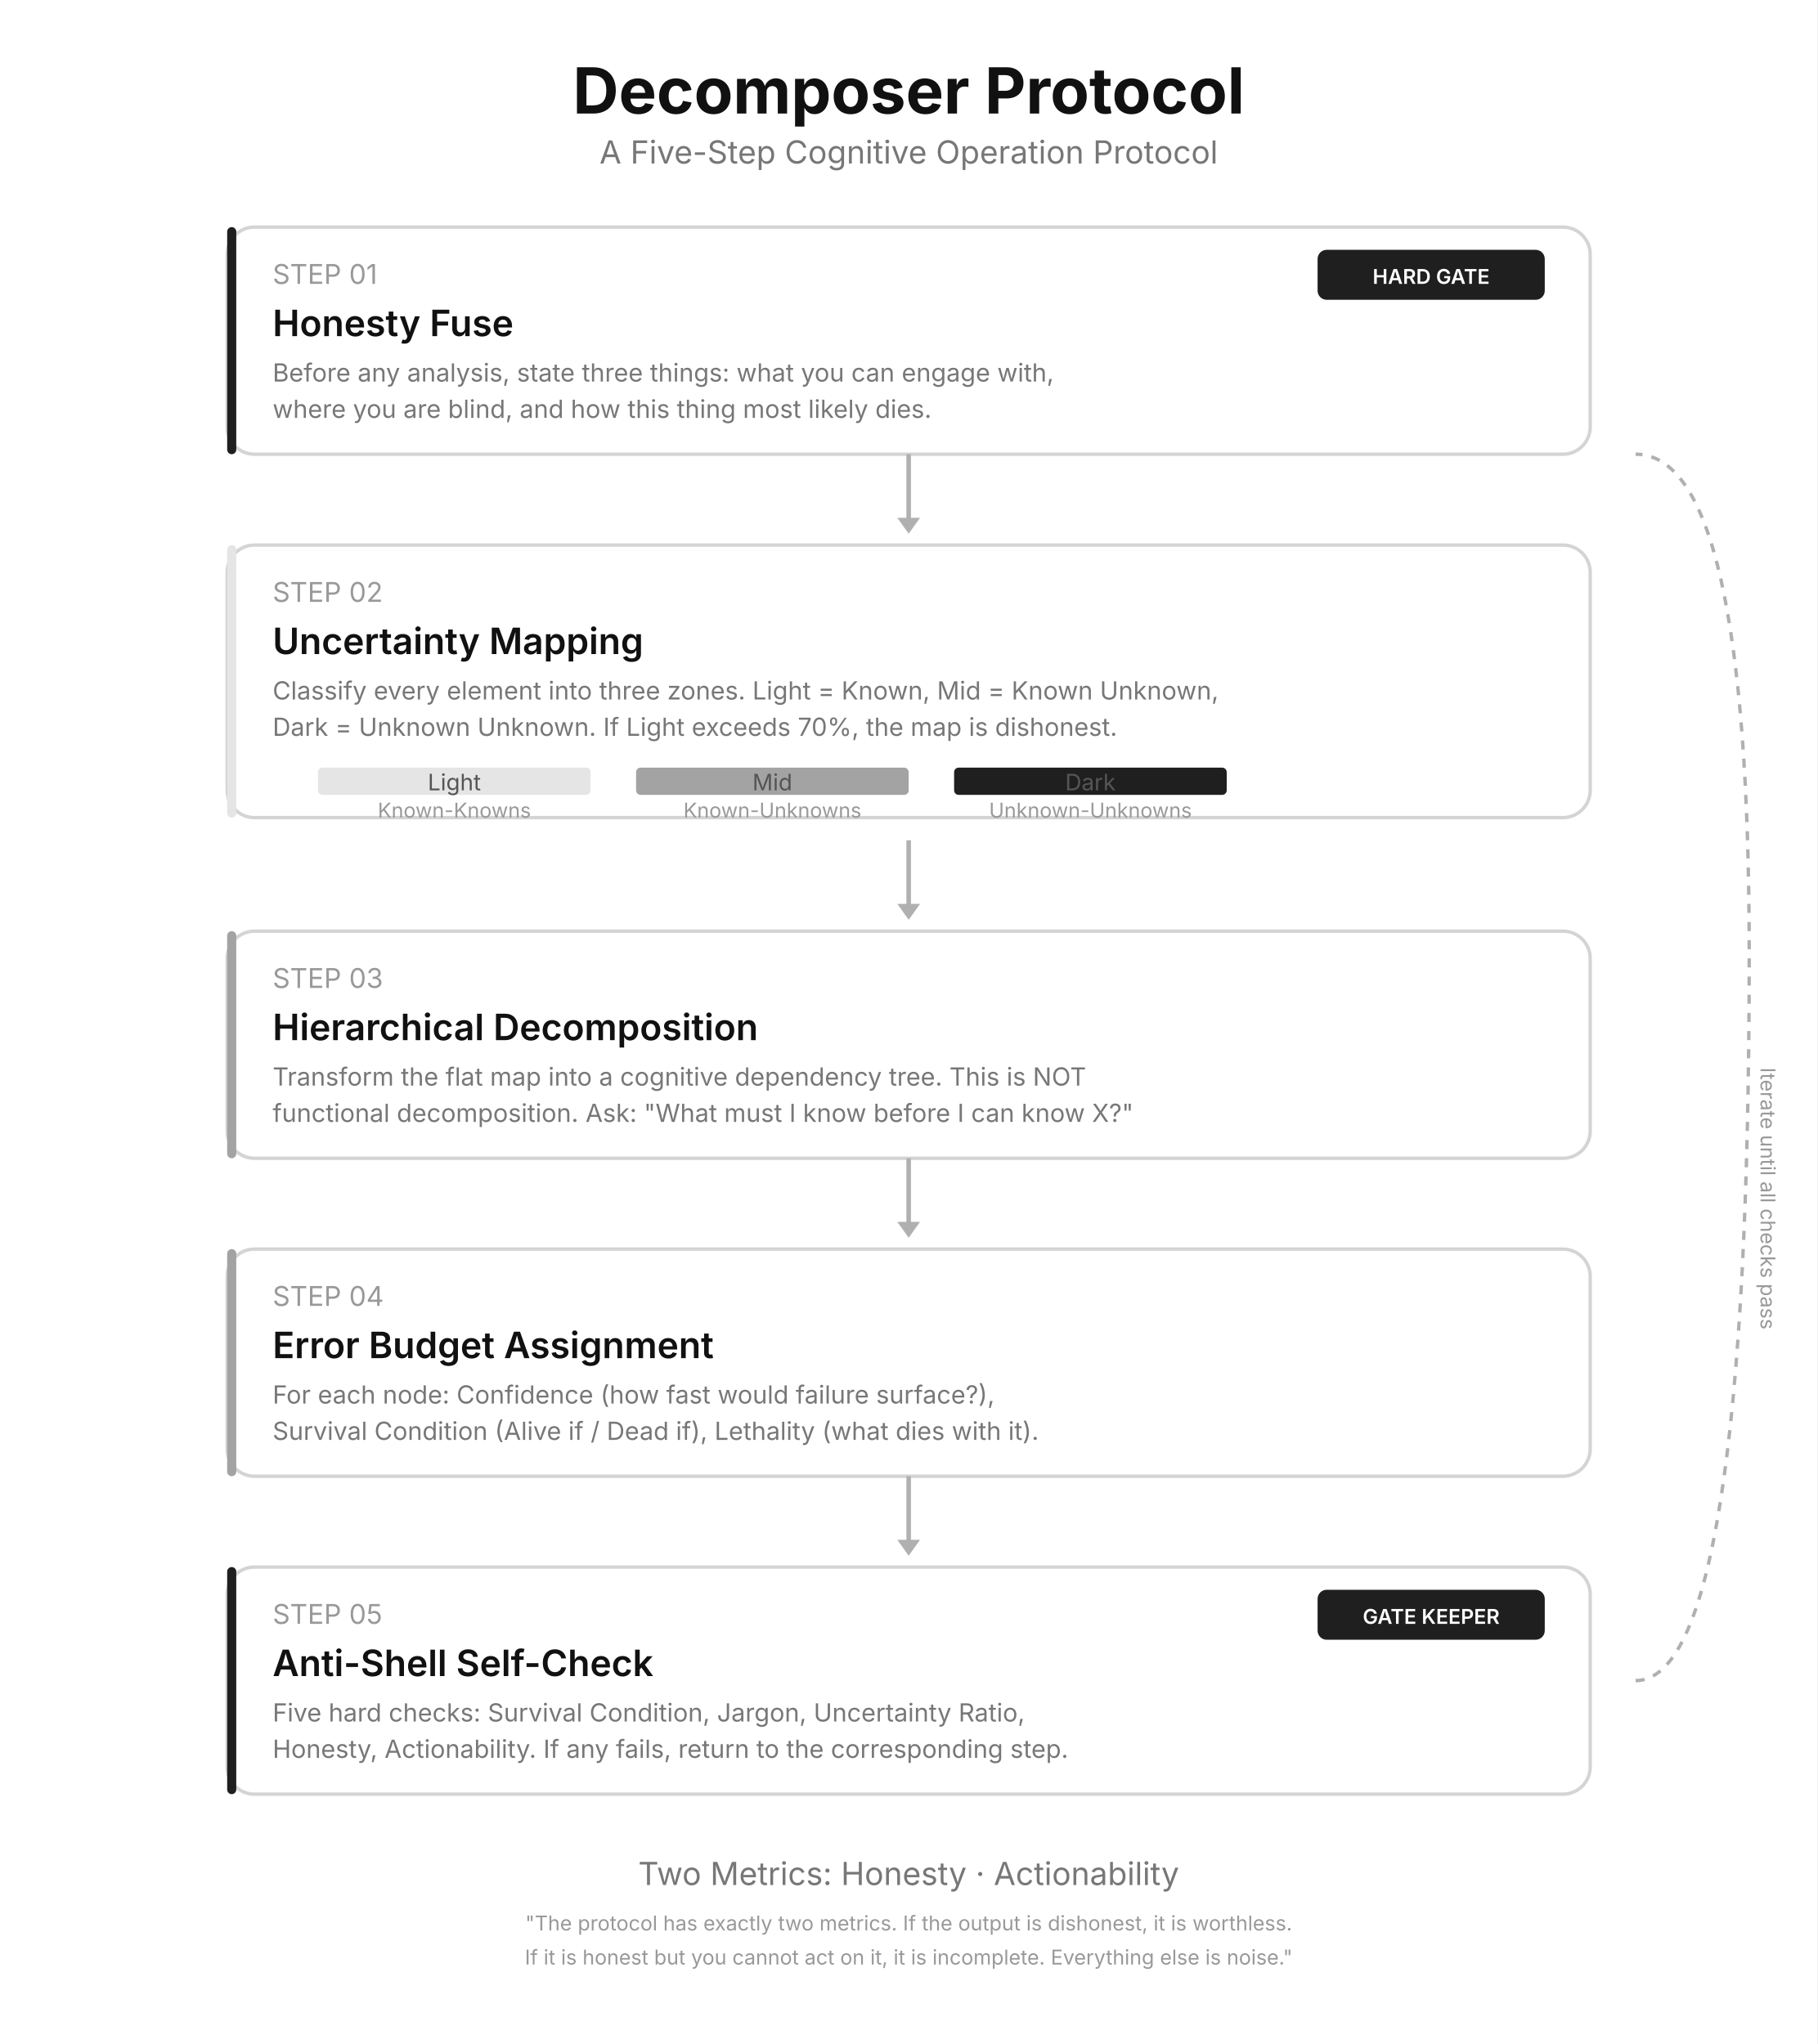
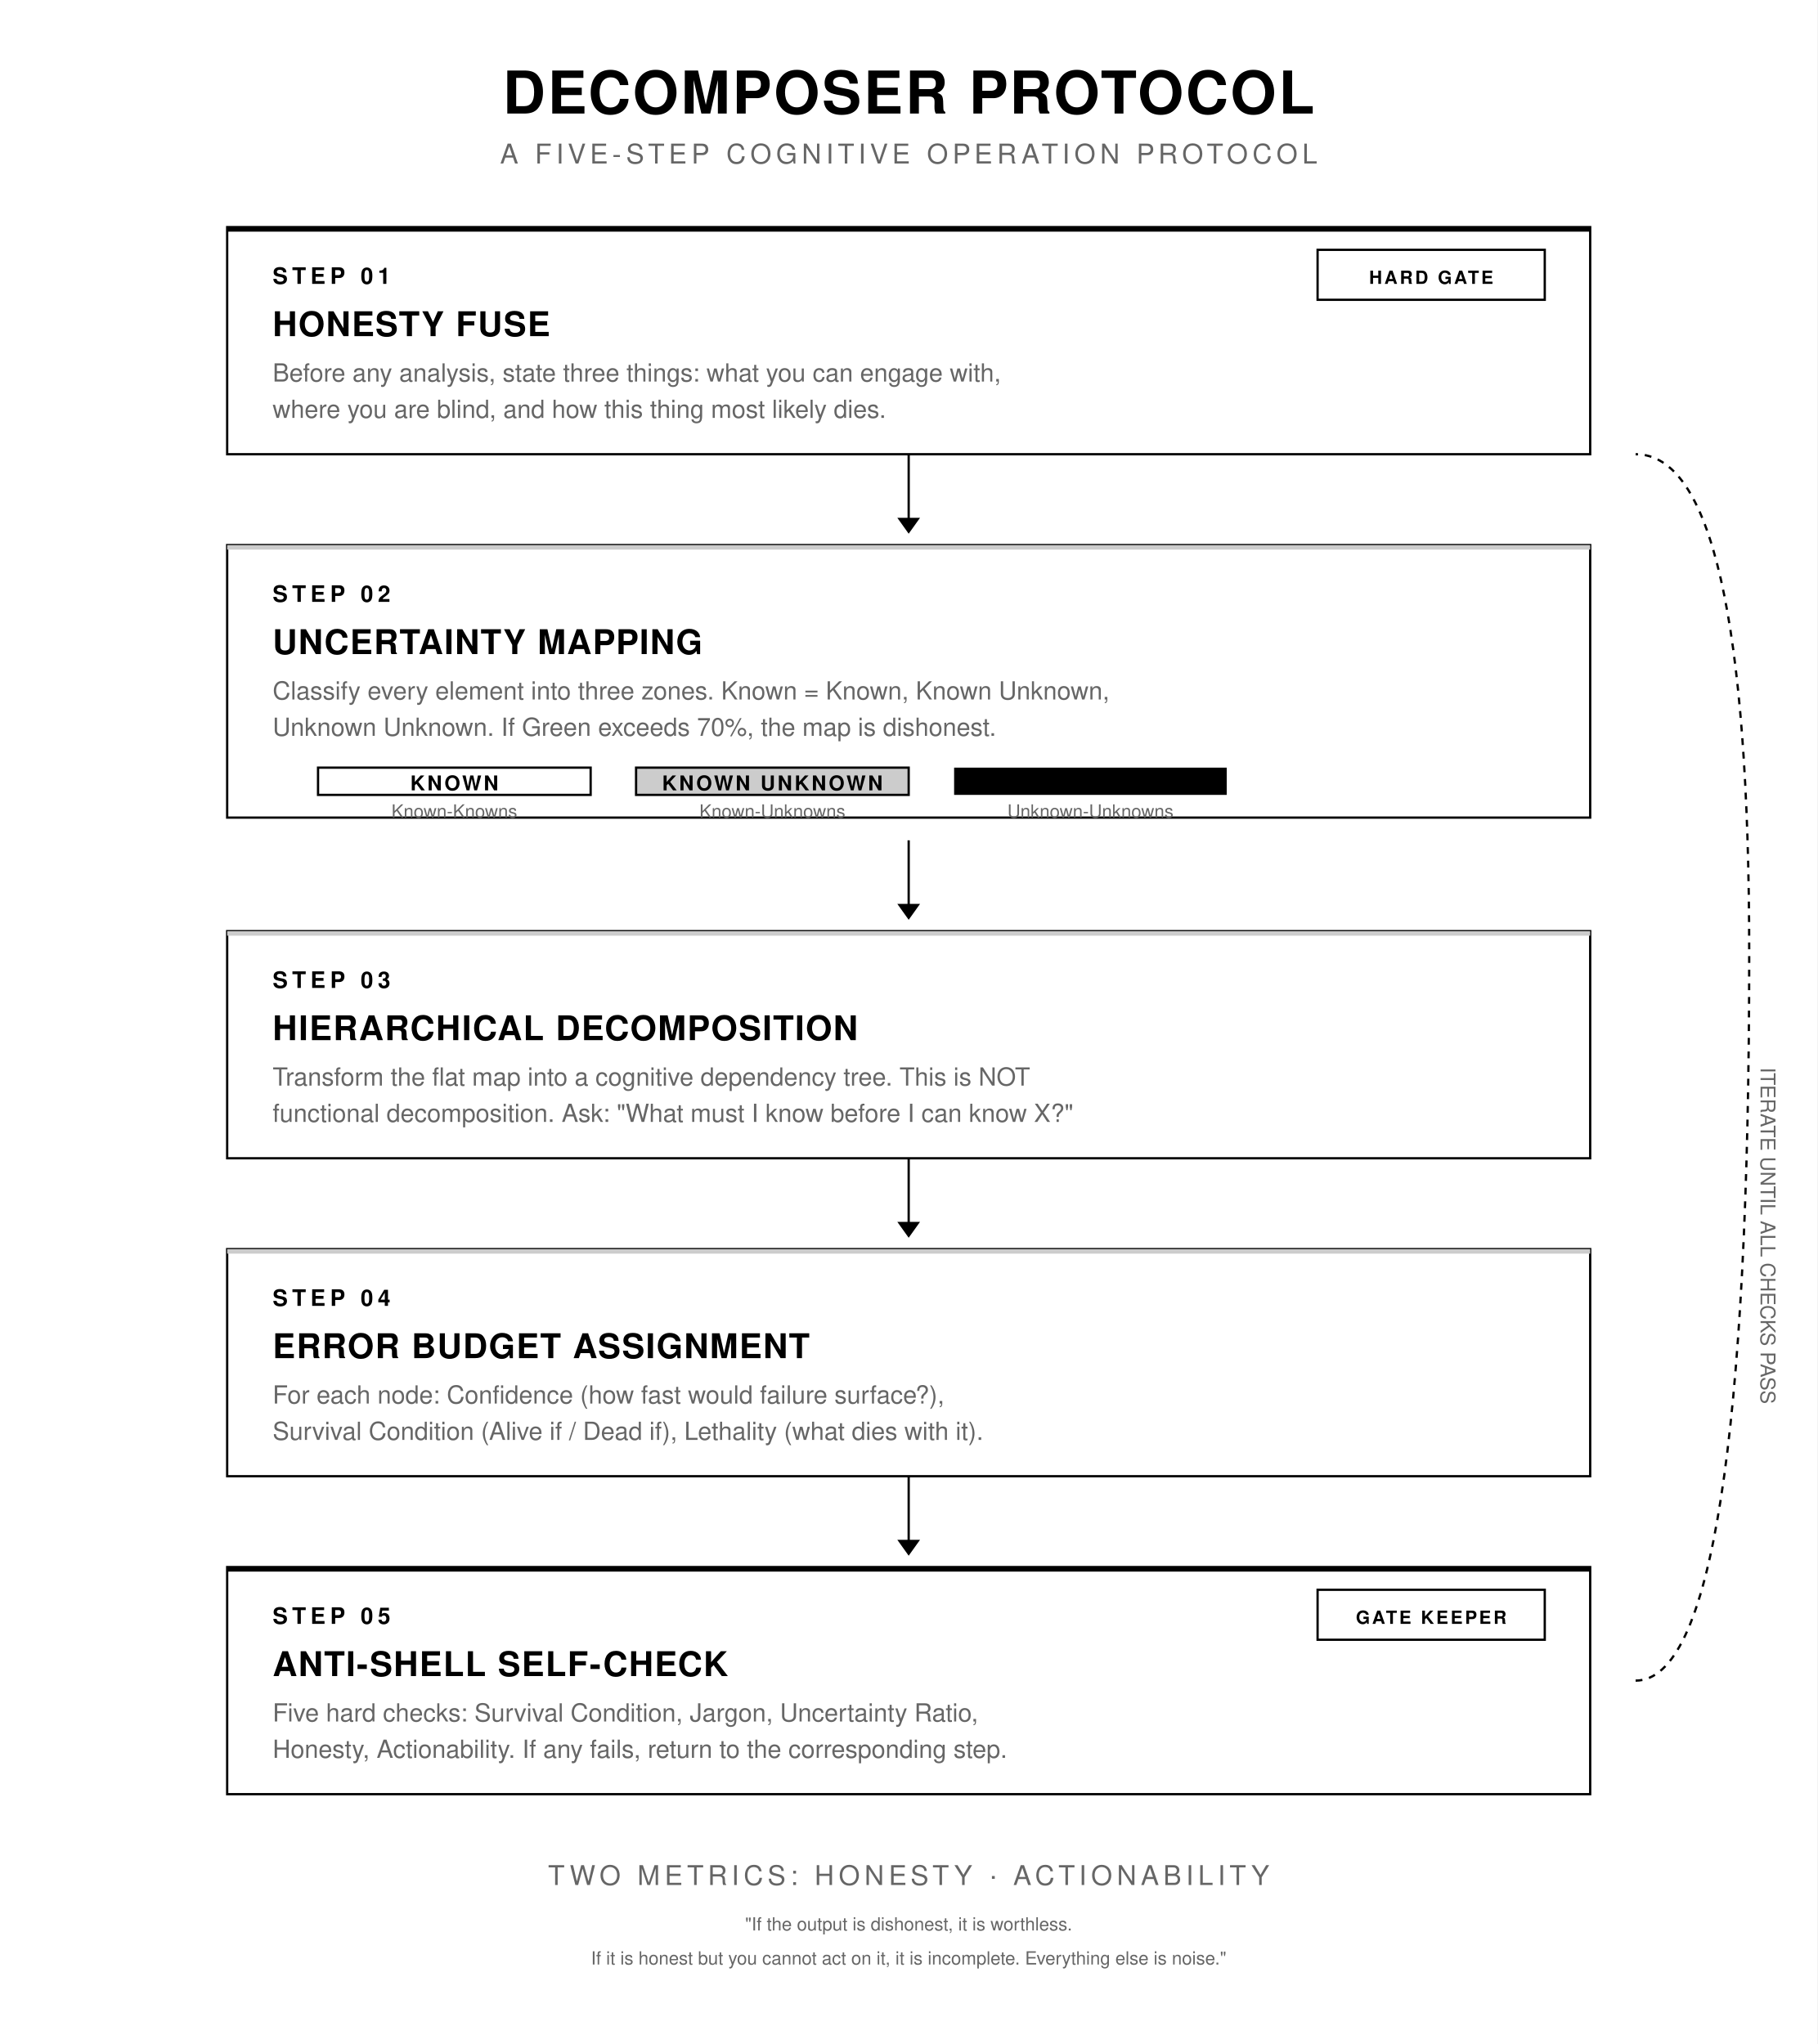
<svg xmlns="http://www.w3.org/2000/svg" viewBox="0 0 800 900" width="800" height="900">
  <defs>
    <style>
      .bg { fill: #ffffff; }
-       .title { fill: #111111; font-family: 'Inter', -apple-system, sans-serif; font-size: 28px; font-weight: 700; }
-       .subtitle { fill: #777777; font-family: 'Inter', -apple-system, sans-serif; font-size: 14px; }
-       .step-bg { fill: #ffffff; stroke: #d4d4d4; stroke-width: 1.5; rx: 12; }
-       .step-num { fill: #999999; font-family: 'Inter', sans-serif; font-size: 12px; }
-       .step-title { fill: #111111; font-family: 'Inter', sans-serif; font-size: 16px; font-weight: 600; }
-       .step-desc { fill: #777777; font-family: 'Inter', sans-serif; font-size: 11px; }
-       .arrow-line { stroke: #b0b0b0; stroke-width: 2; }
-       .arrow-head { fill: #b0b0b0; }
-       .zone-light { fill: #e5e5e5; }
-       .zone-mid { fill: #a3a3a3; }
-       .zone-dark { fill: #1f1f1f; }
-       .zone-label { fill: #555555; font-family: 'Inter', sans-serif; font-size: 10px; }
-       .zone-desc { fill: #999999; font-family: 'Inter', sans-serif; font-size: 9px; }
-       .badge { rx: 4; }
-       .badge-text { fill: #ffffff; font-family: 'Inter', sans-serif; font-size: 9px; font-weight: 600; }
-       .gate { fill: #ffffff; font-family: 'Inter', sans-serif; font-size: 9px; font-weight: 700; }
+       .title { fill: #000000; font-family: 'Helvetica Neue', 'Helvetica', 'Arial', sans-serif; font-size: 26px; font-weight: 700; letter-spacing: 1px; }
+       .subtitle { fill: #666666; font-family: 'Helvetica Neue', 'Helvetica', 'Arial', sans-serif; font-size: 12px; letter-spacing: 2px; }
+       .step-bg { fill: #ffffff; stroke: #000000; stroke-width: 1; }
+       .step-num { fill: #000000; font-family: 'Helvetica Neue', 'Helvetica', 'Arial', sans-serif; font-size: 10px; font-weight: 700; letter-spacing: 2px; }
+       .step-title { fill: #000000; font-family: 'Helvetica Neue', 'Helvetica', 'Arial', sans-serif; font-size: 15px; font-weight: 700; letter-spacing: 0.5px; }
+       .step-desc { fill: #666666; font-family: 'Helvetica Neue', 'Helvetica', 'Arial', sans-serif; font-size: 11px; }
+       .arrow-line { stroke: #000000; stroke-width: 1; }
+       .arrow-head { fill: #000000; }
+       .zone-light { fill: #ffffff; stroke: #000000; stroke-width: 1; }
+       .zone-mid { fill: #cccccc; stroke: #000000; stroke-width: 1; }
+       .zone-dark { fill: #000000; }
+       .zone-label { fill: #000000; font-family: 'Helvetica Neue', 'Helvetica', 'Arial', sans-serif; font-size: 9px; font-weight: 700; letter-spacing: 1px; }
+       .zone-desc { fill: #666666; font-family: 'Helvetica Neue', 'Helvetica', 'Arial', sans-serif; font-size: 8px; }
+       .badge { stroke: #000000; stroke-width: 1; fill: #ffffff; }
+       .badge-text { fill: #000000; font-family: 'Helvetica Neue', 'Helvetica', 'Arial', sans-serif; font-size: 8px; font-weight: 700; letter-spacing: 1px; }
+       .gate { fill: #ffffff; font-family: 'Helvetica Neue', 'Helvetica', 'Arial', sans-serif; font-size: 9px; font-weight: 700; }
    </style>
  </defs>
  <rect class="bg" width="800" height="900" />
-   <text x="400" y="50" class="title" text-anchor="middle">Decomposer Protocol</text>
-   <text x="400" y="72" class="subtitle" text-anchor="middle">A Five-Step Cognitive Operation Protocol</text>
+   <text x="400" y="50" class="title" text-anchor="middle">DECOMPOSER PROTOCOL</text>
+   <text x="400" y="72" class="subtitle" text-anchor="middle">A FIVE-STEP COGNITIVE OPERATION PROTOCOL</text>
  <rect x="100" y="100" width="600" height="100" class="step-bg" />
-   <rect x="100" y="100" width="4" height="100" fill="#1f1f1f" rx="2" />
+   <rect x="100" y="100" width="600" height="2" fill="#000000" />
  <text x="120" y="125" class="step-num">STEP 01</text>
-   <text x="120" y="148" class="step-title">Honesty Fuse</text>
+   <text x="120" y="148" class="step-title">HONESTY FUSE</text>
  <text x="120" y="168" class="step-desc">Before any analysis, state three things: what you can engage with,</text>
  <text x="120" y="184" class="step-desc">where you are blind, and how this thing most likely dies.</text>
-   <rect x="580" y="110" width="100" height="22" class="badge" fill="#1f1f1f" />
+   <rect x="580" y="110" width="100" height="22" class="badge" />
  <text x="630" y="125" class="badge-text" text-anchor="middle">HARD GATE</text>
  <line x1="400" y1="200" x2="400" y2="230" class="arrow-line" />
  <polygon points="400,235 395,228 405,228" class="arrow-head" />
  <rect x="100" y="240" width="600" height="120" class="step-bg" />
-   <rect x="100" y="240" width="4" height="120" fill="#e5e5e5" rx="2" />
+   <rect x="100" y="240" width="600" height="2" fill="#cccccc" />
  <text x="120" y="265" class="step-num">STEP 02</text>
-   <text x="120" y="288" class="step-title">Uncertainty Mapping</text>
-   <text x="120" y="308" class="step-desc">Classify every element into three zones. Light = Known, Mid = Known Unknown,</text>
-   <text x="120" y="324" class="step-desc">Dark = Unknown Unknown. If Light exceeds 70%, the map is dishonest.</text>
-   <rect x="140" y="338" width="120" height="12" rx="2" class="zone-light" />
-   <text x="200" y="348" class="zone-label" text-anchor="middle">Light</text>
+   <text x="120" y="288" class="step-title">UNCERTAINTY MAPPING</text>
+   <text x="120" y="308" class="step-desc">Classify every element into three zones. Known = Known, Known Unknown,</text>
+   <text x="120" y="324" class="step-desc">Unknown Unknown. If Green exceeds 70%, the map is dishonest.</text>
+   <rect x="140" y="338" width="120" height="12" class="zone-light" />
+   <text x="200" y="348" class="zone-label" text-anchor="middle">KNOWN</text>
  <text x="200" y="360" class="zone-desc" text-anchor="middle">Known-Knowns</text>
-   <rect x="280" y="338" width="120" height="12" rx="2" class="zone-mid" />
-   <text x="340" y="348" class="zone-label" text-anchor="middle">Mid</text>
+   <rect x="280" y="338" width="120" height="12" class="zone-mid" />
+   <text x="340" y="348" class="zone-label" text-anchor="middle">KNOWN UNKNOWN</text>
  <text x="340" y="360" class="zone-desc" text-anchor="middle">Known-Unknowns</text>
-   <rect x="420" y="338" width="120" height="12" rx="2" class="zone-dark" />
-   <text x="480" y="348" class="zone-label" text-anchor="middle" fill="#ffffff">Dark</text>
-   <text x="480" y="360" class="zone-desc" text-anchor="middle">Unknown-Unknowns</text>
+   <rect x="420" y="338" width="120" height="12" class="zone-dark" />
+   <text x="480" y="348" class="zone-label" fill="#ffffff" text-anchor="middle">UNKNOWN UNKNOWN</text>
+   <text x="480" y="360" class="zone-desc" fill="#999999" text-anchor="middle">Unknown-Unknowns</text>
  <line x1="400" y1="370" x2="400" y2="400" class="arrow-line" />
  <polygon points="400,405 395,398 405,398" class="arrow-head" />
  <rect x="100" y="410" width="600" height="100" class="step-bg" />
-   <rect x="100" y="410" width="4" height="100" fill="#a3a3a3" rx="2" />
+   <rect x="100" y="410" width="600" height="2" fill="#cccccc" />
  <text x="120" y="435" class="step-num">STEP 03</text>
-   <text x="120" y="458" class="step-title">Hierarchical Decomposition</text>
+   <text x="120" y="458" class="step-title">HIERARCHICAL DECOMPOSITION</text>
  <text x="120" y="478" class="step-desc">Transform the flat map into a cognitive dependency tree. This is NOT</text>
  <text x="120" y="494" class="step-desc">functional decomposition. Ask: "What must I know before I can know X?"</text>
  <line x1="400" y1="510" x2="400" y2="540" class="arrow-line" />
  <polygon points="400,545 395,538 405,538" class="arrow-head" />
  <rect x="100" y="550" width="600" height="100" class="step-bg" />
-   <rect x="100" y="550" width="4" height="100" fill="#a3a3a3" rx="2" />
+   <rect x="100" y="550" width="600" height="2" fill="#cccccc" />
  <text x="120" y="575" class="step-num">STEP 04</text>
-   <text x="120" y="598" class="step-title">Error Budget Assignment</text>
+   <text x="120" y="598" class="step-title">ERROR BUDGET ASSIGNMENT</text>
  <text x="120" y="618" class="step-desc">For each node: Confidence (how fast would failure surface?),</text>
  <text x="120" y="634" class="step-desc">Survival Condition (Alive if / Dead if), Lethality (what dies with it).</text>
  <line x1="400" y1="650" x2="400" y2="680" class="arrow-line" />
  <polygon points="400,685 395,678 405,678" class="arrow-head" />
  <rect x="100" y="690" width="600" height="100" class="step-bg" />
-   <rect x="100" y="690" width="4" height="100" fill="#1f1f1f" rx="2" />
+   <rect x="100" y="690" width="600" height="2" fill="#000000" />
  <text x="120" y="715" class="step-num">STEP 05</text>
-   <text x="120" y="738" class="step-title">Anti-Shell Self-Check</text>
+   <text x="120" y="738" class="step-title">ANTI-SHELL SELF-CHECK</text>
  <text x="120" y="758" class="step-desc">Five hard checks: Survival Condition, Jargon, Uncertainty Ratio,</text>
  <text x="120" y="774" class="step-desc">Honesty, Actionability. If any fails, return to the corresponding step.</text>
-   <rect x="580" y="700" width="100" height="22" class="badge" fill="#1f1f1f" />
+   <rect x="580" y="700" width="100" height="22" class="badge" />
  <text x="630" y="715" class="badge-text" text-anchor="middle">GATE KEEPER</text>
-   <path d="M 720 740 Q 770 740 770 420 Q 770 200 720 200" fill="none" stroke="#b0b0b0" stroke-width="1.5" stroke-dasharray="4,4" />
-   <text x="775" y="470" class="zone-desc" transform="rotate(90, 775, 470)">Iterate until all checks pass</text>
-   <text x="400" y="830" class="subtitle" text-anchor="middle">Two Metrics: Honesty · Actionability</text>
-   <text x="400" y="850" class="zone-desc" text-anchor="middle">"The protocol has exactly two metrics. If the output is dishonest, it is worthless.</text>
+   <path d="M 720 740 Q 770 740 770 420 Q 770 200 720 200" fill="none" stroke="#000000" stroke-width="1" stroke-dasharray="3,3" />
+   <text x="775" y="470" font-family="'Helvetica Neue', 'Helvetica', 'Arial', sans-serif" font-size="9" fill="#666666" transform="rotate(90, 775, 470)">ITERATE UNTIL ALL CHECKS PASS</text>
+   <text x="400" y="830" class="subtitle" text-anchor="middle">TWO METRICS: HONESTY · ACTIONABILITY</text>
+   <text x="400" y="850" class="zone-desc" text-anchor="middle">"If the output is dishonest, it is worthless.</text>
  <text x="400" y="865" class="zone-desc" text-anchor="middle">If it is honest but you cannot act on it, it is incomplete. Everything else is noise."</text>
</svg>
